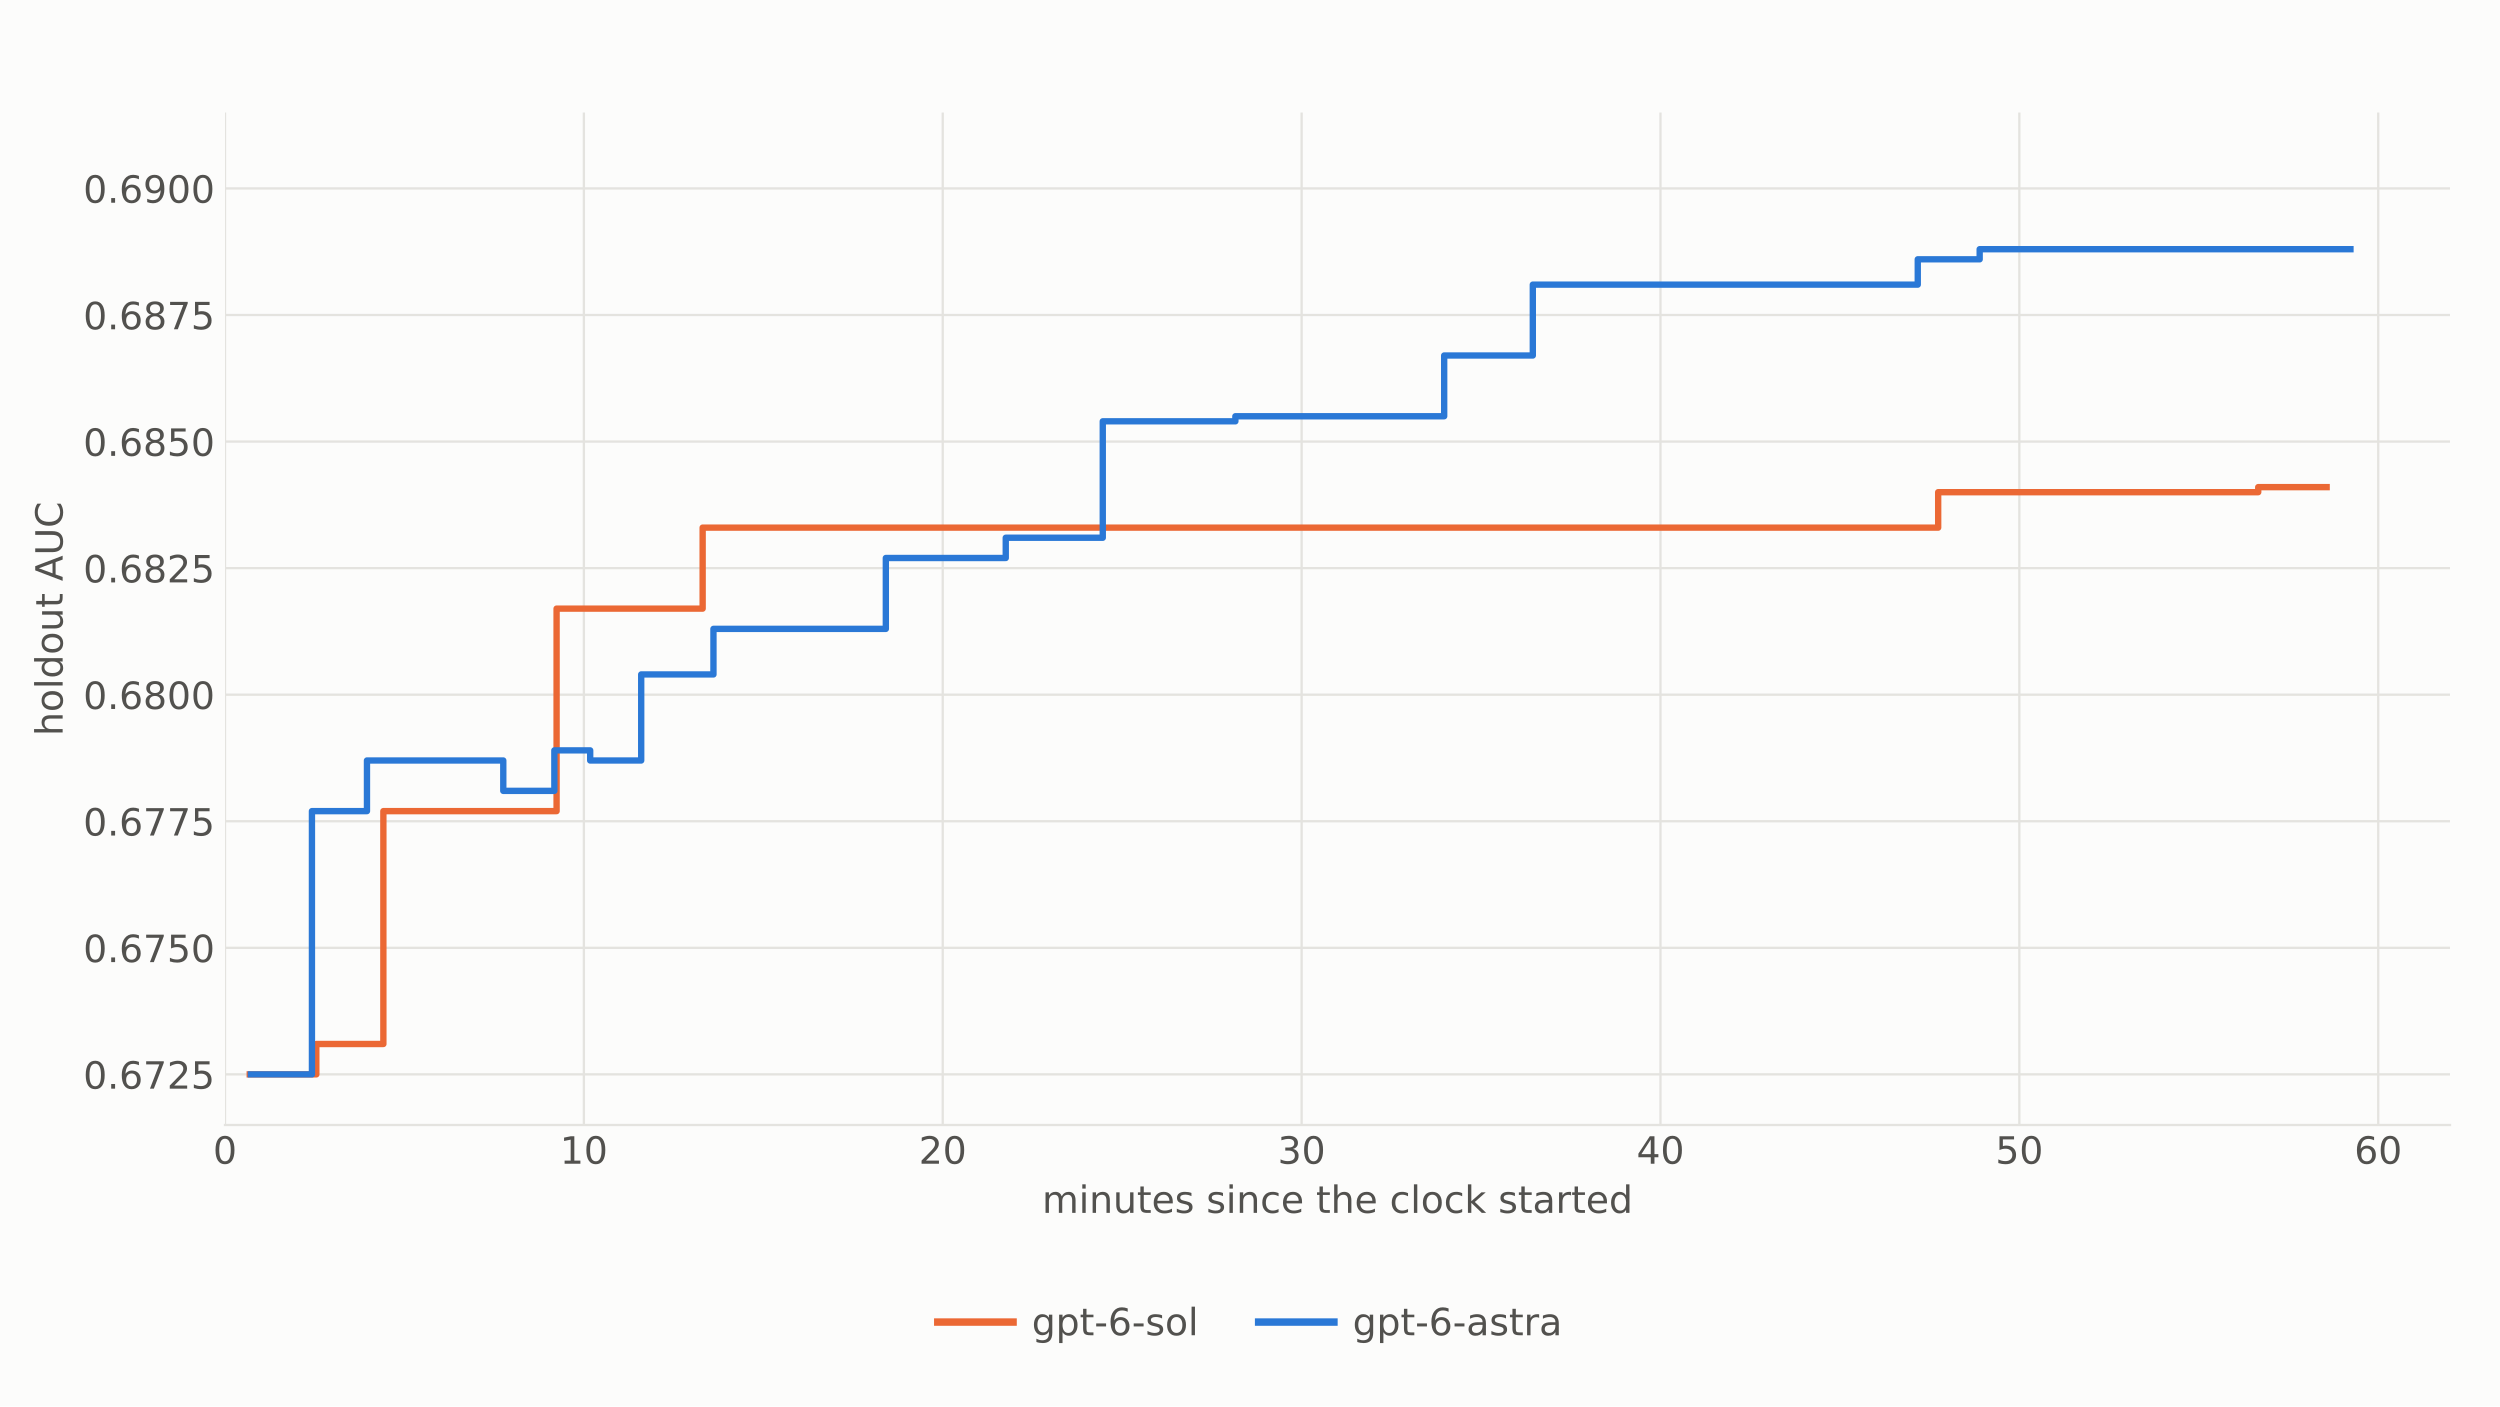
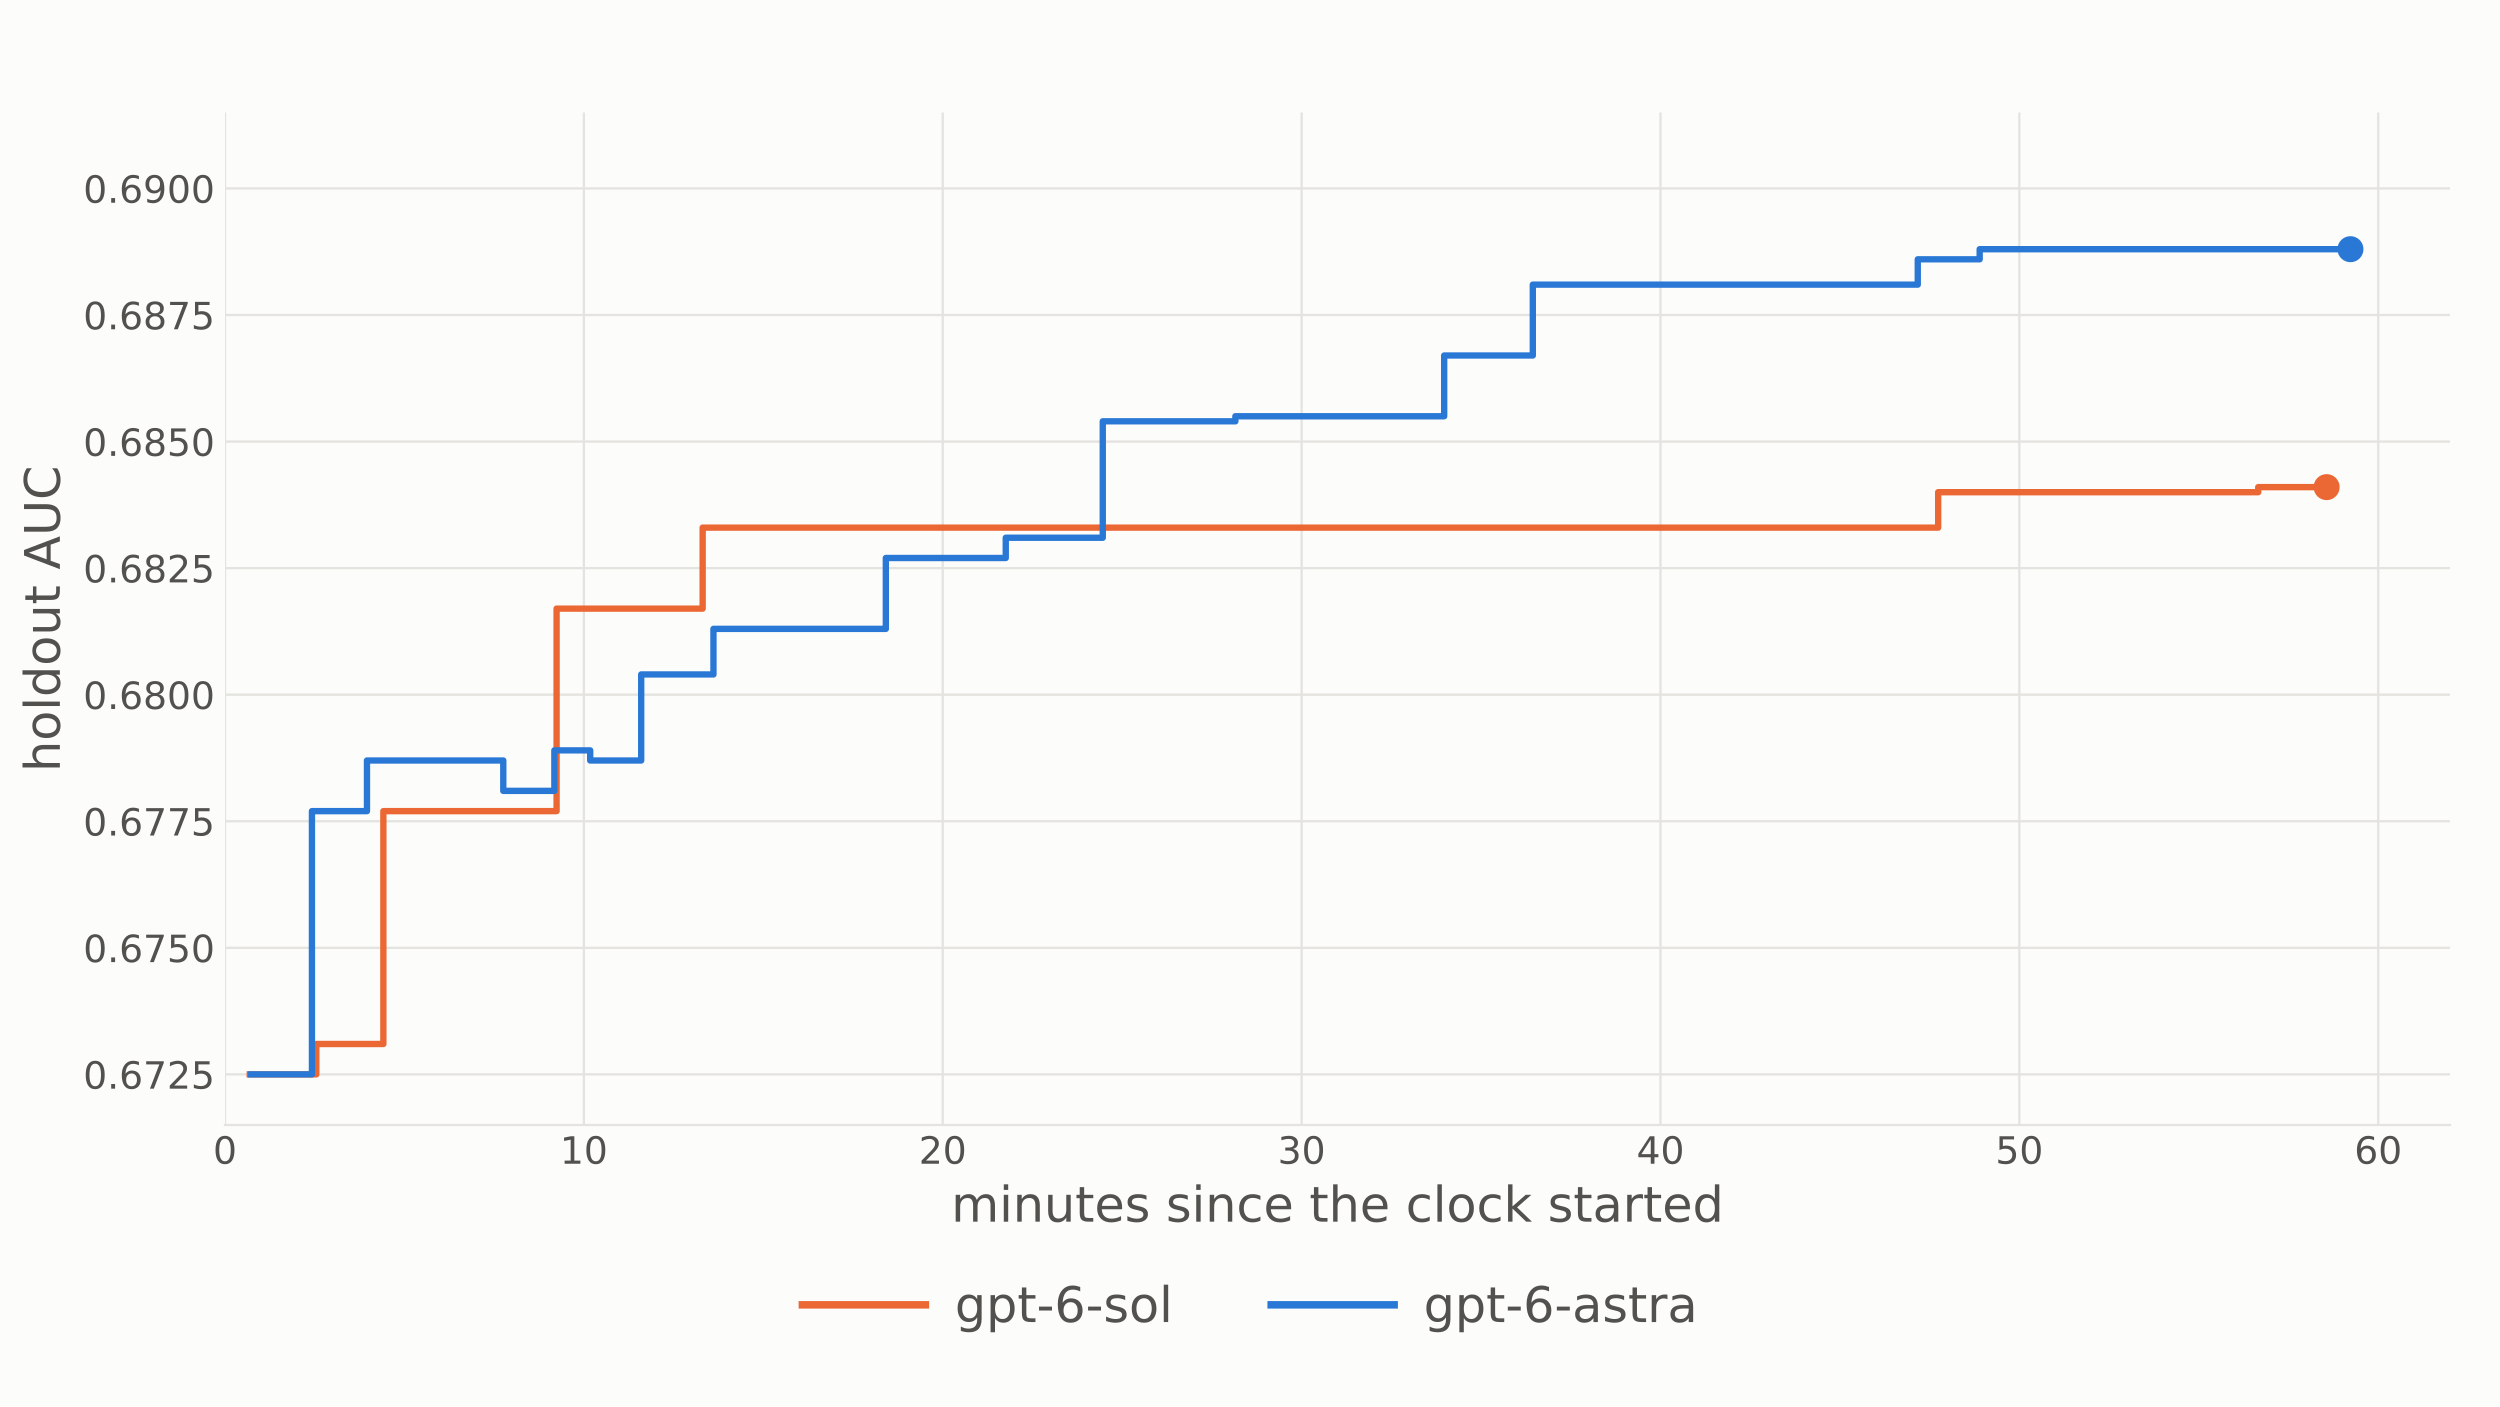
<svg xmlns="http://www.w3.org/2000/svg" xmlns:xlink="http://www.w3.org/1999/xlink" width="864pt" height="486pt" viewBox="0 0 864 486" version="1.1">
  <defs>
    <style type="text/css">*{stroke-linejoin: round; stroke-linecap: butt}</style>
  </defs>
  <g id="figure_1">
    <g id="patch_1">
      <path d="M 0 486  L 864 486  L 864 0  L 0 0  z " style="fill: #fcfcfb" />
    </g>
    <g id="axes_1">
      <g id="patch_2">
        <path d="M 77.76 388.8  L 846.72 388.8  L 846.72 38.88  L 77.76 38.88  z " style="fill: #fcfcfb" />
      </g>
      <g id="matplotlib.axis_1">
        <g id="xtick_1">
          <g id="line2d_1">
            <path d="M 77.76 388.8  L 77.76 38.88  " clip-path="url(#p71656392a3)" style="fill: none; stroke: #e4e3df; stroke-width: 0.8; stroke-linecap: square" />
          </g>
          <g id="line2d_2" />
          <g id="text_1">
            <g style="fill: #52514e" transform="translate(73.62438 402.177) scale(0.13 -0.13)">
              <defs>
                <path id="DejaVuSans-13" d="M 2034 4250  Q 1547 4250 1301 3770  Q 1056 3291 1056 2328  Q 1056 1369 1301 889  Q 1547 409 2034 409  Q 2525 409 2770 889  Q 3016 1369 3016 2328  Q 3016 3291 2770 3770  Q 2525 4250 2034 4250  z M 2034 4750  Q 2819 4750 3233 4129  Q 3647 3509 3647 2328  Q 3647 1150 3233 529  Q 2819 -91 2034 -91  Q 1250 -91 836 529  Q 422 1150 422 2328  Q 422 3509 836 4129  Q 1250 4750 2034 4750  z " transform="scale(0.015625)" />
              </defs>
              <use xlink:href="#DejaVuSans-13" />
            </g>
          </g>
        </g>
        <g id="xtick_2">
          <g id="line2d_3">
            <path d="M 201.786 388.8  L 201.786 38.88  " clip-path="url(#p71656392a3)" style="fill: none; stroke: #e4e3df; stroke-width: 0.8; stroke-linecap: square" />
          </g>
          <g id="line2d_4" />
          <g id="text_2">
            <g style="fill: #52514e" transform="translate(193.5146 402.177) scale(0.13 -0.13)">
              <defs>
                <path id="DejaVuSans-14" d="M 794 531  L 1825 531  L 1825 4091  L 703 3866  L 703 4441  L 1819 4666  L 2450 4666  L 2450 531  L 3481 531  L 3481 0  L 794 0  L 794 531  z " transform="scale(0.015625)" />
              </defs>
              <use xlink:href="#DejaVuSans-14" />
              <use xlink:href="#DejaVuSans-13" transform="translate(63.625 0)" />
            </g>
          </g>
        </g>
        <g id="xtick_3">
          <g id="line2d_5">
            <path d="M 325.812 388.8  L 325.812 38.88  " clip-path="url(#p71656392a3)" style="fill: none; stroke: #e4e3df; stroke-width: 0.8; stroke-linecap: square" />
          </g>
          <g id="line2d_6" />
          <g id="text_3">
            <g style="fill: #52514e" transform="translate(317.5404 402.177) scale(0.13 -0.13)">
              <defs>
                <path id="DejaVuSans-15" d="M 1228 531  L 3431 531  L 3431 0  L 469 0  L 469 531  Q 828 903 1448 1529  Q 2069 2156 2228 2338  Q 2531 2678 2651 2914  Q 2772 3150 2772 3378  Q 2772 3750 2511 3984  Q 2250 4219 1831 4219  Q 1534 4219 1204 4116  Q 875 4013 500 3803  L 500 4441  Q 881 4594 1212 4672  Q 1544 4750 1819 4750  Q 2544 4750 2975 4387  Q 3406 4025 3406 3419  Q 3406 3131 3298 2873  Q 3191 2616 2906 2266  Q 2828 2175 2409 1742  Q 1991 1309 1228 531  z " transform="scale(0.015625)" />
              </defs>
              <use xlink:href="#DejaVuSans-15" />
              <use xlink:href="#DejaVuSans-13" transform="translate(63.625 0)" />
            </g>
          </g>
        </g>
        <g id="xtick_4">
          <g id="line2d_7">
            <path d="M 449.837 388.8  L 449.837 38.88  " clip-path="url(#p71656392a3)" style="fill: none; stroke: #e4e3df; stroke-width: 0.8; stroke-linecap: square" />
          </g>
          <g id="line2d_8" />
          <g id="text_4">
            <g style="fill: #52514e" transform="translate(441.5662 402.177) scale(0.13 -0.13)">
              <defs>
                <path id="DejaVuSans-16" d="M 2597 2516  Q 3050 2419 3304 2112  Q 3559 1806 3559 1356  Q 3559 666 3084 287  Q 2609 -91 1734 -91  Q 1441 -91 1130 -33  Q 819 25 488 141  L 488 750  Q 750 597 1062 519  Q 1375 441 1716 441  Q 2309 441 2620 675  Q 2931 909 2931 1356  Q 2931 1769 2642 2001  Q 2353 2234 1838 2234  L 1294 2234  L 1294 2753  L 1863 2753  Q 2328 2753 2575 2939  Q 2822 3125 2822 3475  Q 2822 3834 2567 4026  Q 2313 4219 1838 4219  Q 1578 4219 1281 4162  Q 984 4106 628 3988  L 628 4550  Q 988 4650 1302 4700  Q 1616 4750 1894 4750  Q 2613 4750 3031 4423  Q 3450 4097 3450 3541  Q 3450 3153 3228 2886  Q 3006 2619 2597 2516  z " transform="scale(0.015625)" />
              </defs>
              <use xlink:href="#DejaVuSans-16" />
              <use xlink:href="#DejaVuSans-13" transform="translate(63.625 0)" />
            </g>
          </g>
        </g>
        <g id="xtick_5">
          <g id="line2d_9">
            <path d="M 573.863 388.8  L 573.863 38.88  " clip-path="url(#p71656392a3)" style="fill: none; stroke: #e4e3df; stroke-width: 0.8; stroke-linecap: square" />
          </g>
          <g id="line2d_10" />
          <g id="text_5">
            <g style="fill: #52514e" transform="translate(565.592 402.177) scale(0.13 -0.13)">
              <defs>
                <path id="DejaVuSans-17" d="M 2419 4116  L 825 1625  L 2419 1625  L 2419 4116  z M 2253 4666  L 3047 4666  L 3047 1625  L 3713 1625  L 3713 1100  L 3047 1100  L 3047 0  L 2419 0  L 2419 1100  L 313 1100  L 313 1709  L 2253 4666  z " transform="scale(0.015625)" />
              </defs>
              <use xlink:href="#DejaVuSans-17" />
              <use xlink:href="#DejaVuSans-13" transform="translate(63.625 0)" />
            </g>
          </g>
        </g>
        <g id="xtick_6">
          <g id="line2d_11">
            <path d="M 697.889 388.8  L 697.889 38.88  " clip-path="url(#p71656392a3)" style="fill: none; stroke: #e4e3df; stroke-width: 0.8; stroke-linecap: square" />
          </g>
          <g id="line2d_12" />
          <g id="text_6">
            <g style="fill: #52514e" transform="translate(689.6178 402.177) scale(0.13 -0.13)">
              <defs>
                <path id="DejaVuSans-18" d="M 691 4666  L 3169 4666  L 3169 4134  L 1269 4134  L 1269 2991  Q 1406 3038 1543 3061  Q 1681 3084 1819 3084  Q 2600 3084 3056 2656  Q 3513 2228 3513 1497  Q 3513 744 3044 326  Q 2575 -91 1722 -91  Q 1428 -91 1123 -41  Q 819 9 494 109  L 494 744  Q 775 591 1075 516  Q 1375 441 1709 441  Q 2250 441 2565 725  Q 2881 1009 2881 1497  Q 2881 1984 2565 2268  Q 2250 2553 1709 2553  Q 1456 2553 1204 2497  Q 953 2441 691 2322  L 691 4666  z " transform="scale(0.015625)" />
              </defs>
              <use xlink:href="#DejaVuSans-18" />
              <use xlink:href="#DejaVuSans-13" transform="translate(63.625 0)" />
            </g>
          </g>
        </g>
        <g id="xtick_7">
          <g id="line2d_13">
            <path d="M 821.915 388.8  L 821.915 38.88  " clip-path="url(#p71656392a3)" style="fill: none; stroke: #e4e3df; stroke-width: 0.8; stroke-linecap: square" />
          </g>
          <g id="line2d_14" />
          <g id="text_7">
            <g style="fill: #52514e" transform="translate(813.6436 402.177) scale(0.13 -0.13)">
              <defs>
                <path id="DejaVuSans-19" d="M 2113 2584  Q 1688 2584 1439 2293  Q 1191 2003 1191 1497  Q 1191 994 1439 701  Q 1688 409 2113 409  Q 2538 409 2786 701  Q 3034 994 3034 1497  Q 3034 2003 2786 2293  Q 2538 2584 2113 2584  z M 3366 4563  L 3366 3988  Q 3128 4100 2886 4159  Q 2644 4219 2406 4219  Q 1781 4219 1451 3797  Q 1122 3375 1075 2522  Q 1259 2794 1537 2939  Q 1816 3084 2150 3084  Q 2853 3084 3261 2657  Q 3669 2231 3669 1497  Q 3669 778 3244 343  Q 2819 -91 2113 -91  Q 1303 -91 875 529  Q 447 1150 447 2328  Q 447 3434 972 4092  Q 1497 4750 2381 4750  Q 2619 4750 2861 4703  Q 3103 4656 3366 4563  z " transform="scale(0.015625)" />
              </defs>
              <use xlink:href="#DejaVuSans-19" />
              <use xlink:href="#DejaVuSans-13" transform="translate(63.625 0)" />
            </g>
          </g>
        </g>
        <g id="text_8">
-           <g style="fill: #52514e" transform="translate(360.1565 419.178) scale(0.13 -0.13)">
+           <g style="fill: #52514e" transform="translate(328.7462 422.2173) scale(0.17 -0.17)">
            <defs>
              <path id="DejaVuSans-50" d="M 3328 2828  Q 3544 3216 3844 3400  Q 4144 3584 4550 3584  Q 5097 3584 5394 3201  Q 5691 2819 5691 2113  L 5691 0  L 5113 0  L 5113 2094  Q 5113 2597 4934 2840  Q 4756 3084 4391 3084  Q 3944 3084 3684 2787  Q 3425 2491 3425 1978  L 3425 0  L 2847 0  L 2847 2094  Q 2847 2600 2669 2842  Q 2491 3084 2119 3084  Q 1678 3084 1418 2786  Q 1159 2488 1159 1978  L 1159 0  L 581 0  L 581 3500  L 1159 3500  L 1159 2956  Q 1356 3278 1631 3431  Q 1906 3584 2284 3584  Q 2666 3584 2933 3390  Q 3200 3197 3328 2828  z " transform="scale(0.015625)" />
              <path id="DejaVuSans-4c" d="M 603 3500  L 1178 3500  L 1178 0  L 603 0  L 603 3500  z M 603 4863  L 1178 4863  L 1178 4134  L 603 4134  L 603 4863  z " transform="scale(0.015625)" />
              <path id="DejaVuSans-51" d="M 3513 2113  L 3513 0  L 2938 0  L 2938 2094  Q 2938 2591 2744 2837  Q 2550 3084 2163 3084  Q 1697 3084 1428 2787  Q 1159 2491 1159 1978  L 1159 0  L 581 0  L 581 3500  L 1159 3500  L 1159 2956  Q 1366 3272 1645 3428  Q 1925 3584 2291 3584  Q 2894 3584 3203 3211  Q 3513 2838 3513 2113  z " transform="scale(0.015625)" />
              <path id="DejaVuSans-58" d="M 544 1381  L 544 3500  L 1119 3500  L 1119 1403  Q 1119 906 1312 657  Q 1506 409 1894 409  Q 2359 409 2629 706  Q 2900 1003 2900 1516  L 2900 3500  L 3475 3500  L 3475 0  L 2900 0  L 2900 538  Q 2691 219 2414 64  Q 2138 -91 1772 -91  Q 1169 -91 856 284  Q 544 659 544 1381  z M 1991 3584  L 1991 3584  z " transform="scale(0.015625)" />
              <path id="DejaVuSans-57" d="M 1172 4494  L 1172 3500  L 2356 3500  L 2356 3053  L 1172 3053  L 1172 1153  Q 1172 725 1289 603  Q 1406 481 1766 481  L 2356 481  L 2356 0  L 1766 0  Q 1100 0 847 248  Q 594 497 594 1153  L 594 3053  L 172 3053  L 172 3500  L 594 3500  L 594 4494  L 1172 4494  z " transform="scale(0.015625)" />
              <path id="DejaVuSans-48" d="M 3597 1894  L 3597 1613  L 953 1613  Q 991 1019 1311 708  Q 1631 397 2203 397  Q 2534 397 2845 478  Q 3156 559 3463 722  L 3463 178  Q 3153 47 2828 -22  Q 2503 -91 2169 -91  Q 1331 -91 842 396  Q 353 884 353 1716  Q 353 2575 817 3079  Q 1281 3584 2069 3584  Q 2775 3584 3186 3129  Q 3597 2675 3597 1894  z M 3022 2063  Q 3016 2534 2758 2815  Q 2500 3097 2075 3097  Q 1594 3097 1305 2825  Q 1016 2553 972 2059  L 3022 2063  z " transform="scale(0.015625)" />
              <path id="DejaVuSans-56" d="M 2834 3397  L 2834 2853  Q 2591 2978 2328 3040  Q 2066 3103 1784 3103  Q 1356 3103 1142 2972  Q 928 2841 928 2578  Q 928 2378 1081 2264  Q 1234 2150 1697 2047  L 1894 2003  Q 2506 1872 2764 1633  Q 3022 1394 3022 966  Q 3022 478 2636 193  Q 2250 -91 1575 -91  Q 1294 -91 989 -36  Q 684 19 347 128  L 347 722  Q 666 556 975 473  Q 1284 391 1588 391  Q 1994 391 2212 530  Q 2431 669 2431 922  Q 2431 1156 2273 1281  Q 2116 1406 1581 1522  L 1381 1569  Q 847 1681 609 1914  Q 372 2147 372 2553  Q 372 3047 722 3315  Q 1072 3584 1716 3584  Q 2034 3584 2315 3537  Q 2597 3491 2834 3397  z " transform="scale(0.015625)" />
              <path id="DejaVuSans-3" transform="scale(0.015625)" />
              <path id="DejaVuSans-46" d="M 3122 3366  L 3122 2828  Q 2878 2963 2633 3030  Q 2388 3097 2138 3097  Q 1578 3097 1268 2742  Q 959 2388 959 1747  Q 959 1106 1268 751  Q 1578 397 2138 397  Q 2388 397 2633 464  Q 2878 531 3122 666  L 3122 134  Q 2881 22 2623 -34  Q 2366 -91 2075 -91  Q 1284 -91 818 406  Q 353 903 353 1747  Q 353 2603 823 3093  Q 1294 3584 2113 3584  Q 2378 3584 2631 3529  Q 2884 3475 3122 3366  z " transform="scale(0.015625)" />
              <path id="DejaVuSans-4b" d="M 3513 2113  L 3513 0  L 2938 0  L 2938 2094  Q 2938 2591 2744 2837  Q 2550 3084 2163 3084  Q 1697 3084 1428 2787  Q 1159 2491 1159 1978  L 1159 0  L 581 0  L 581 4863  L 1159 4863  L 1159 2956  Q 1366 3272 1645 3428  Q 1925 3584 2291 3584  Q 2894 3584 3203 3211  Q 3513 2838 3513 2113  z " transform="scale(0.015625)" />
              <path id="DejaVuSans-4f" d="M 603 4863  L 1178 4863  L 1178 0  L 603 0  L 603 4863  z " transform="scale(0.015625)" />
              <path id="DejaVuSans-52" d="M 1959 3097  Q 1497 3097 1228 2736  Q 959 2375 959 1747  Q 959 1119 1226 758  Q 1494 397 1959 397  Q 2419 397 2687 759  Q 2956 1122 2956 1747  Q 2956 2369 2687 2733  Q 2419 3097 1959 3097  z M 1959 3584  Q 2709 3584 3137 3096  Q 3566 2609 3566 1747  Q 3566 888 3137 398  Q 2709 -91 1959 -91  Q 1206 -91 779 398  Q 353 888 353 1747  Q 353 2609 779 3096  Q 1206 3584 1959 3584  z " transform="scale(0.015625)" />
              <path id="DejaVuSans-4e" d="M 581 4863  L 1159 4863  L 1159 1991  L 2875 3500  L 3609 3500  L 1753 1863  L 3688 0  L 2938 0  L 1159 1709  L 1159 0  L 581 0  L 581 4863  z " transform="scale(0.015625)" />
              <path id="DejaVuSans-44" d="M 2194 1759  Q 1497 1759 1228 1600  Q 959 1441 959 1056  Q 959 750 1161 570  Q 1363 391 1709 391  Q 2188 391 2477 730  Q 2766 1069 2766 1631  L 2766 1759  L 2194 1759  z M 3341 1997  L 3341 0  L 2766 0  L 2766 531  Q 2569 213 2275 61  Q 1981 -91 1556 -91  Q 1019 -91 701 211  Q 384 513 384 1019  Q 384 1609 779 1909  Q 1175 2209 1959 2209  L 2766 2209  L 2766 2266  Q 2766 2663 2505 2880  Q 2244 3097 1772 3097  Q 1472 3097 1187 3025  Q 903 2953 641 2809  L 641 3341  Q 956 3463 1253 3523  Q 1550 3584 1831 3584  Q 2591 3584 2966 3190  Q 3341 2797 3341 1997  z " transform="scale(0.015625)" />
              <path id="DejaVuSans-55" d="M 2631 2963  Q 2534 3019 2420 3045  Q 2306 3072 2169 3072  Q 1681 3072 1420 2755  Q 1159 2438 1159 1844  L 1159 0  L 581 0  L 581 3500  L 1159 3500  L 1159 2956  Q 1341 3275 1631 3429  Q 1922 3584 2338 3584  Q 2397 3584 2469 3576  Q 2541 3569 2628 3553  L 2631 2963  z " transform="scale(0.015625)" />
              <path id="DejaVuSans-47" d="M 2906 2969  L 2906 4863  L 3481 4863  L 3481 0  L 2906 0  L 2906 525  Q 2725 213 2448 61  Q 2172 -91 1784 -91  Q 1150 -91 751 415  Q 353 922 353 1747  Q 353 2572 751 3078  Q 1150 3584 1784 3584  Q 2172 3584 2448 3432  Q 2725 3281 2906 2969  z M 947 1747  Q 947 1113 1208 752  Q 1469 391 1925 391  Q 2381 391 2643 752  Q 2906 1113 2906 1747  Q 2906 2381 2643 2742  Q 2381 3103 1925 3103  Q 1469 3103 1208 2742  Q 947 2381 947 1747  z " transform="scale(0.015625)" />
            </defs>
            <use xlink:href="#DejaVuSans-50" />
            <use xlink:href="#DejaVuSans-4c" transform="translate(97.40625 0)" />
            <use xlink:href="#DejaVuSans-51" transform="translate(125.1875 0)" />
            <use xlink:href="#DejaVuSans-58" transform="translate(188.5625 0)" />
            <use xlink:href="#DejaVuSans-57" transform="translate(251.9375 0)" />
            <use xlink:href="#DejaVuSans-48" transform="translate(291.1406 0)" />
            <use xlink:href="#DejaVuSans-56" transform="translate(352.6719 0)" />
            <use xlink:href="#DejaVuSans-3" transform="translate(404.7656 0)" />
            <use xlink:href="#DejaVuSans-56" transform="translate(436.5469 0)" />
            <use xlink:href="#DejaVuSans-4c" transform="translate(488.6406 0)" />
            <use xlink:href="#DejaVuSans-51" transform="translate(516.4219 0)" />
            <use xlink:href="#DejaVuSans-46" transform="translate(579.7969 0)" />
            <use xlink:href="#DejaVuSans-48" transform="translate(634.7812 0)" />
            <use xlink:href="#DejaVuSans-3" transform="translate(696.3125 0)" />
            <use xlink:href="#DejaVuSans-57" transform="translate(728.0938 0)" />
            <use xlink:href="#DejaVuSans-4b" transform="translate(767.2969 0)" />
            <use xlink:href="#DejaVuSans-48" transform="translate(830.6719 0)" />
            <use xlink:href="#DejaVuSans-3" transform="translate(892.2031 0)" />
            <use xlink:href="#DejaVuSans-46" transform="translate(923.9844 0)" />
            <use xlink:href="#DejaVuSans-4f" transform="translate(978.9688 0)" />
            <use xlink:href="#DejaVuSans-52" transform="translate(1006.75 0)" />
            <use xlink:href="#DejaVuSans-46" transform="translate(1067.938 0)" />
            <use xlink:href="#DejaVuSans-4e" transform="translate(1122.922 0)" />
            <use xlink:href="#DejaVuSans-3" transform="translate(1180.828 0)" />
            <use xlink:href="#DejaVuSans-56" transform="translate(1212.609 0)" />
            <use xlink:href="#DejaVuSans-57" transform="translate(1264.703 0)" />
            <use xlink:href="#DejaVuSans-44" transform="translate(1303.906 0)" />
            <use xlink:href="#DejaVuSans-55" transform="translate(1365.188 0)" />
            <use xlink:href="#DejaVuSans-57" transform="translate(1406.297 0)" />
            <use xlink:href="#DejaVuSans-48" transform="translate(1445.5 0)" />
            <use xlink:href="#DejaVuSans-47" transform="translate(1507.031 0)" />
          </g>
        </g>
      </g>
      <g id="matplotlib.axis_2">
        <g id="ytick_1">
          <g id="line2d_15">
            <path d="M 77.76 371.304  L 846.72 371.304  " clip-path="url(#p71656392a3)" style="fill: none; stroke: #e4e3df; stroke-width: 0.8; stroke-linecap: square" />
          </g>
          <g id="line2d_16" />
          <g id="text_9">
            <g style="fill: #52514e" transform="translate(28.77219 376.2425) scale(0.13 -0.13)">
              <defs>
                <path id="DejaVuSans-11" d="M 684 794  L 1344 794  L 1344 0  L 684 0  L 684 794  z " transform="scale(0.015625)" />
                <path id="DejaVuSans-1a" d="M 525 4666  L 3525 4666  L 3525 4397  L 1831 0  L 1172 0  L 2766 4134  L 525 4134  L 525 4666  z " transform="scale(0.015625)" />
              </defs>
              <use xlink:href="#DejaVuSans-13" />
              <use xlink:href="#DejaVuSans-11" transform="translate(63.625 0)" />
              <use xlink:href="#DejaVuSans-19" transform="translate(95.40625 0)" />
              <use xlink:href="#DejaVuSans-1a" transform="translate(159.0312 0)" />
              <use xlink:href="#DejaVuSans-15" transform="translate(222.6562 0)" />
              <use xlink:href="#DejaVuSans-18" transform="translate(286.2812 0)" />
            </g>
          </g>
        </g>
        <g id="ytick_2">
          <g id="line2d_17">
            <path d="M 77.76 327.564  L 846.72 327.564  " clip-path="url(#p71656392a3)" style="fill: none; stroke: #e4e3df; stroke-width: 0.8; stroke-linecap: square" />
          </g>
          <g id="line2d_18" />
          <g id="text_10">
            <g style="fill: #52514e" transform="translate(28.77219 332.5025) scale(0.13 -0.13)">
              <use xlink:href="#DejaVuSans-13" />
              <use xlink:href="#DejaVuSans-11" transform="translate(63.625 0)" />
              <use xlink:href="#DejaVuSans-19" transform="translate(95.40625 0)" />
              <use xlink:href="#DejaVuSans-1a" transform="translate(159.0312 0)" />
              <use xlink:href="#DejaVuSans-18" transform="translate(222.6562 0)" />
              <use xlink:href="#DejaVuSans-13" transform="translate(286.2812 0)" />
            </g>
          </g>
        </g>
        <g id="ytick_3">
          <g id="line2d_19">
            <path d="M 77.76 283.824  L 846.72 283.824  " clip-path="url(#p71656392a3)" style="fill: none; stroke: #e4e3df; stroke-width: 0.8; stroke-linecap: square" />
          </g>
          <g id="line2d_20" />
          <g id="text_11">
            <g style="fill: #52514e" transform="translate(28.77219 288.7625) scale(0.13 -0.13)">
              <use xlink:href="#DejaVuSans-13" />
              <use xlink:href="#DejaVuSans-11" transform="translate(63.625 0)" />
              <use xlink:href="#DejaVuSans-19" transform="translate(95.40625 0)" />
              <use xlink:href="#DejaVuSans-1a" transform="translate(159.0312 0)" />
              <use xlink:href="#DejaVuSans-1a" transform="translate(222.6562 0)" />
              <use xlink:href="#DejaVuSans-18" transform="translate(286.2812 0)" />
            </g>
          </g>
        </g>
        <g id="ytick_4">
          <g id="line2d_21">
            <path d="M 77.76 240.084  L 846.72 240.084  " clip-path="url(#p71656392a3)" style="fill: none; stroke: #e4e3df; stroke-width: 0.8; stroke-linecap: square" />
          </g>
          <g id="line2d_22" />
          <g id="text_12">
            <g style="fill: #52514e" transform="translate(28.77219 245.0225) scale(0.13 -0.13)">
              <defs>
                <path id="DejaVuSans-1b" d="M 2034 2216  Q 1584 2216 1326 1975  Q 1069 1734 1069 1313  Q 1069 891 1326 650  Q 1584 409 2034 409  Q 2484 409 2743 651  Q 3003 894 3003 1313  Q 3003 1734 2745 1975  Q 2488 2216 2034 2216  z M 1403 2484  Q 997 2584 770 2862  Q 544 3141 544 3541  Q 544 4100 942 4425  Q 1341 4750 2034 4750  Q 2731 4750 3128 4425  Q 3525 4100 3525 3541  Q 3525 3141 3298 2862  Q 3072 2584 2669 2484  Q 3125 2378 3379 2068  Q 3634 1759 3634 1313  Q 3634 634 3220 271  Q 2806 -91 2034 -91  Q 1263 -91 848 271  Q 434 634 434 1313  Q 434 1759 690 2068  Q 947 2378 1403 2484  z M 1172 3481  Q 1172 3119 1398 2916  Q 1625 2713 2034 2713  Q 2441 2713 2670 2916  Q 2900 3119 2900 3481  Q 2900 3844 2670 4047  Q 2441 4250 2034 4250  Q 1625 4250 1398 4047  Q 1172 3844 1172 3481  z " transform="scale(0.015625)" />
              </defs>
              <use xlink:href="#DejaVuSans-13" />
              <use xlink:href="#DejaVuSans-11" transform="translate(63.625 0)" />
              <use xlink:href="#DejaVuSans-19" transform="translate(95.40625 0)" />
              <use xlink:href="#DejaVuSans-1b" transform="translate(159.0312 0)" />
              <use xlink:href="#DejaVuSans-13" transform="translate(222.6562 0)" />
              <use xlink:href="#DejaVuSans-13" transform="translate(286.2812 0)" />
            </g>
          </g>
        </g>
        <g id="ytick_5">
          <g id="line2d_23">
            <path d="M 77.76 196.344  L 846.72 196.344  " clip-path="url(#p71656392a3)" style="fill: none; stroke: #e4e3df; stroke-width: 0.8; stroke-linecap: square" />
          </g>
          <g id="line2d_24" />
          <g id="text_13">
            <g style="fill: #52514e" transform="translate(28.77219 201.2825) scale(0.13 -0.13)">
              <use xlink:href="#DejaVuSans-13" />
              <use xlink:href="#DejaVuSans-11" transform="translate(63.625 0)" />
              <use xlink:href="#DejaVuSans-19" transform="translate(95.40625 0)" />
              <use xlink:href="#DejaVuSans-1b" transform="translate(159.0312 0)" />
              <use xlink:href="#DejaVuSans-15" transform="translate(222.6562 0)" />
              <use xlink:href="#DejaVuSans-18" transform="translate(286.2812 0)" />
            </g>
          </g>
        </g>
        <g id="ytick_6">
          <g id="line2d_25">
            <path d="M 77.76 152.604  L 846.72 152.604  " clip-path="url(#p71656392a3)" style="fill: none; stroke: #e4e3df; stroke-width: 0.8; stroke-linecap: square" />
          </g>
          <g id="line2d_26" />
          <g id="text_14">
            <g style="fill: #52514e" transform="translate(28.77219 157.5425) scale(0.13 -0.13)">
              <use xlink:href="#DejaVuSans-13" />
              <use xlink:href="#DejaVuSans-11" transform="translate(63.625 0)" />
              <use xlink:href="#DejaVuSans-19" transform="translate(95.40625 0)" />
              <use xlink:href="#DejaVuSans-1b" transform="translate(159.0312 0)" />
              <use xlink:href="#DejaVuSans-18" transform="translate(222.6562 0)" />
              <use xlink:href="#DejaVuSans-13" transform="translate(286.2812 0)" />
            </g>
          </g>
        </g>
        <g id="ytick_7">
          <g id="line2d_27">
            <path d="M 77.76 108.864  L 846.72 108.864  " clip-path="url(#p71656392a3)" style="fill: none; stroke: #e4e3df; stroke-width: 0.8; stroke-linecap: square" />
          </g>
          <g id="line2d_28" />
          <g id="text_15">
            <g style="fill: #52514e" transform="translate(28.77219 113.8025) scale(0.13 -0.13)">
              <use xlink:href="#DejaVuSans-13" />
              <use xlink:href="#DejaVuSans-11" transform="translate(63.625 0)" />
              <use xlink:href="#DejaVuSans-19" transform="translate(95.40625 0)" />
              <use xlink:href="#DejaVuSans-1b" transform="translate(159.0312 0)" />
              <use xlink:href="#DejaVuSans-1a" transform="translate(222.6562 0)" />
              <use xlink:href="#DejaVuSans-18" transform="translate(286.2812 0)" />
            </g>
          </g>
        </g>
        <g id="ytick_8">
          <g id="line2d_29">
            <path d="M 77.76 65.124  L 846.72 65.124  " clip-path="url(#p71656392a3)" style="fill: none; stroke: #e4e3df; stroke-width: 0.8; stroke-linecap: square" />
          </g>
          <g id="line2d_30" />
          <g id="text_16">
            <g style="fill: #52514e" transform="translate(28.77219 70.06248) scale(0.13 -0.13)">
              <defs>
                <path id="DejaVuSans-1c" d="M 703 97  L 703 672  Q 941 559 1184 500  Q 1428 441 1663 441  Q 2288 441 2617 861  Q 2947 1281 2994 2138  Q 2813 1869 2534 1725  Q 2256 1581 1919 1581  Q 1219 1581 811 2004  Q 403 2428 403 3163  Q 403 3881 828 4315  Q 1253 4750 1959 4750  Q 2769 4750 3195 4129  Q 3622 3509 3622 2328  Q 3622 1225 3098 567  Q 2575 -91 1691 -91  Q 1453 -91 1209 -44  Q 966 3 703 97  z M 1959 2075  Q 2384 2075 2632 2365  Q 2881 2656 2881 3163  Q 2881 3666 2632 3958  Q 2384 4250 1959 4250  Q 1534 4250 1286 3958  Q 1038 3666 1038 3163  Q 1038 2656 1286 2365  Q 1534 2075 1959 2075  z " transform="scale(0.015625)" />
              </defs>
              <use xlink:href="#DejaVuSans-13" />
              <use xlink:href="#DejaVuSans-11" transform="translate(63.625 0)" />
              <use xlink:href="#DejaVuSans-19" transform="translate(95.40625 0)" />
              <use xlink:href="#DejaVuSans-1c" transform="translate(159.0312 0)" />
              <use xlink:href="#DejaVuSans-13" transform="translate(222.6562 0)" />
              <use xlink:href="#DejaVuSans-13" transform="translate(286.2812 0)" />
            </g>
          </g>
        </g>
        <g id="text_17">
-           <g style="fill: #52514e" transform="translate(21.64914 254.3218) rotate(-90) scale(0.13 -0.13)">
+           <g style="fill: #52514e" transform="translate(20.6882 266.7777) rotate(-90) scale(0.17 -0.17)">
            <defs>
              <path id="DejaVuSans-24" d="M 2188 4044  L 1331 1722  L 3047 1722  L 2188 4044  z M 1831 4666  L 2547 4666  L 4325 0  L 3669 0  L 3244 1197  L 1141 1197  L 716 0  L 50 0  L 1831 4666  z " transform="scale(0.015625)" />
              <path id="DejaVuSans-38" d="M 556 4666  L 1191 4666  L 1191 1831  Q 1191 1081 1462 751  Q 1734 422 2344 422  Q 2950 422 3222 751  Q 3494 1081 3494 1831  L 3494 4666  L 4128 4666  L 4128 1753  Q 4128 841 3676 375  Q 3225 -91 2344 -91  Q 1459 -91 1007 375  Q 556 841 556 1753  L 556 4666  z " transform="scale(0.015625)" />
              <path id="DejaVuSans-26" d="M 4122 4306  L 4122 3641  Q 3803 3938 3442 4084  Q 3081 4231 2675 4231  Q 1875 4231 1450 3742  Q 1025 3253 1025 2328  Q 1025 1406 1450 917  Q 1875 428 2675 428  Q 3081 428 3442 575  Q 3803 722 4122 1019  L 4122 359  Q 3791 134 3420 21  Q 3050 -91 2638 -91  Q 1578 -91 968 557  Q 359 1206 359 2328  Q 359 3453 968 4101  Q 1578 4750 2638 4750  Q 3056 4750 3426 4639  Q 3797 4528 4122 4306  z " transform="scale(0.015625)" />
            </defs>
            <use xlink:href="#DejaVuSans-4b" />
            <use xlink:href="#DejaVuSans-52" transform="translate(63.375 0)" />
            <use xlink:href="#DejaVuSans-4f" transform="translate(124.5625 0)" />
            <use xlink:href="#DejaVuSans-47" transform="translate(152.3438 0)" />
            <use xlink:href="#DejaVuSans-52" transform="translate(215.8281 0)" />
            <use xlink:href="#DejaVuSans-58" transform="translate(277.0156 0)" />
            <use xlink:href="#DejaVuSans-57" transform="translate(340.3906 0)" />
            <use xlink:href="#DejaVuSans-3" transform="translate(379.5938 0)" />
            <use xlink:href="#DejaVuSans-24" transform="translate(411.375 0)" />
            <use xlink:href="#DejaVuSans-38" transform="translate(479.7812 0)" />
            <use xlink:href="#DejaVuSans-26" transform="translate(552.9688 0)" />
          </g>
        </g>
      </g>
      <g id="line2d_31">
        <path d="M 86.314 371.304  L 109.32 371.304  L 109.32 360.806  L 132.493 360.806  L 132.493 280.325  L 192.356 280.325  L 192.356 210.341  L 242.834 210.341  L 242.834 182.347  L 489.377 182.347  L 489.377 182.347  L 669.834 182.347  L 669.834 170.1  L 780.445 170.1  L 780.445 168.35  L 804.081 168.35  L 804.081 168.35  " clip-path="url(#p71656392a3)" style="fill: none; stroke: #eb6834; stroke-width: 2.2; stroke-linecap: square" />
      </g>
      <g id="line2d_32">
        <path d="M 86.722 371.304  L 107.806 371.304  L 107.806 280.325  L 126.823 280.325  L 126.823 262.829  L 141.314 262.829  L 141.314 262.829  L 173.933 262.829  L 173.933 273.326  L 191.586 273.326  L 191.586 259.33  L 203.968 259.33  L 203.968 262.829  L 221.6 262.829  L 221.6 233.086  L 246.57 233.086  L 246.57 217.339  L 306.144 217.339  L 306.144 192.845  L 347.589 192.845  L 347.589 185.846  L 381.118 185.846  L 381.118 145.606  L 426.945 145.606  L 426.945 143.856  L 499.108 143.856  L 499.108 122.861  L 529.742 122.861  L 529.742 98.366  L 662.78 98.366  L 662.78 89.618  L 684.175 89.618  L 684.175 86.119  L 802.95 86.119  L 802.95 86.119  L 812.314 86.119  L 812.314 86.119  " clip-path="url(#p71656392a3)" style="fill: none; stroke: #2a78d6; stroke-width: 2.2; stroke-linecap: square" />
      </g>
      <g id="patch_3">
        <path d="M 77.76 388.8  L 846.72 388.8  " style="fill: none; stroke: #e4e3df; stroke-width: 0.8; stroke-linejoin: miter; stroke-linecap: square" />
      </g>
+       <g id="line2d_33">
+         <defs>
+           <path id="mf693d88380" d="M 0 4  C 1.061 4 2.078 3.579 2.828 2.828  C 3.579 2.078 4 1.061 4 0  C 4 -1.061 3.579 -2.078 2.828 -2.828  C 2.078 -3.579 1.061 -4 0 -4  C -1.061 -4 -2.078 -3.579 -2.828 -2.828  C -3.579 -2.078 -4 -1.061 -4 0  C -4 1.061 -3.579 2.078 -2.828 2.828  C -2.078 3.579 -1.061 4 0 4  z " style="stroke: #eb6834" />
+         </defs>
+         <g clip-path="url(#p71656392a3)">
+           <use xlink:href="#mf693d88380" x="804.081" y="168.35" style="fill: #eb6834; stroke: #eb6834" />
+         </g>
+       </g>
+       <g id="line2d_34">
+         <defs>
+           <path id="mf49b990d08" d="M 0 4  C 1.061 4 2.078 3.579 2.828 2.828  C 3.579 2.078 4 1.061 4 0  C 4 -1.061 3.579 -2.078 2.828 -2.828  C 2.078 -3.579 1.061 -4 0 -4  C -1.061 -4 -2.078 -3.579 -2.828 -2.828  C -3.579 -2.078 -4 -1.061 -4 0  C -4 1.061 -3.579 2.078 -2.828 2.828  C -2.078 3.579 -1.061 4 0 4  z " style="stroke: #2a78d6" />
+         </defs>
+         <g clip-path="url(#p71656392a3)">
+           <use xlink:href="#mf49b990d08" x="812.314" y="86.119" style="fill: #2a78d6; stroke: #2a78d6" />
+         </g>
+       </g>
    </g>
    <g id="legend_1">
-       <g id="line2d_33">
-         <path d="M 324.104 456.907  L 337.104 456.907  L 350.104 456.907  " style="fill: none; stroke: #eb6834; stroke-width: 2.6; stroke-linecap: square" />
+       <g id="line2d_35">
+         <path d="M 277.305 450.946  L 298.555 450.946  L 319.805 450.946  " style="fill: none; stroke: #eb6834; stroke-width: 2.6; stroke-linecap: square" />
      </g>
      <g id="text_18">
-         <g style="fill: #52514e" transform="translate(356.6041 461.457) scale(0.13 -0.13)">
+         <g style="fill: #52514e" transform="translate(330.0053 456.896) scale(0.17 -0.17)">
          <defs>
            <path id="DejaVuSans-4a" d="M 2906 1791  Q 2906 2416 2648 2759  Q 2391 3103 1925 3103  Q 1463 3103 1205 2759  Q 947 2416 947 1791  Q 947 1169 1205 825  Q 1463 481 1925 481  Q 2391 481 2648 825  Q 2906 1169 2906 1791  z M 3481 434  Q 3481 -459 3084 -895  Q 2688 -1331 1869 -1331  Q 1566 -1331 1297 -1286  Q 1028 -1241 775 -1147  L 775 -588  Q 1028 -725 1275 -790  Q 1522 -856 1778 -856  Q 2344 -856 2625 -561  Q 2906 -266 2906 331  L 2906 616  Q 2728 306 2450 153  Q 2172 0 1784 0  Q 1141 0 747 490  Q 353 981 353 1791  Q 353 2603 747 3093  Q 1141 3584 1784 3584  Q 2172 3584 2450 3431  Q 2728 3278 2906 2969  L 2906 3500  L 3481 3500  L 3481 434  z " transform="scale(0.015625)" />
            <path id="DejaVuSans-53" d="M 1159 525  L 1159 -1331  L 581 -1331  L 581 3500  L 1159 3500  L 1159 2969  Q 1341 3281 1617 3432  Q 1894 3584 2278 3584  Q 2916 3584 3314 3078  Q 3713 2572 3713 1747  Q 3713 922 3314 415  Q 2916 -91 2278 -91  Q 1894 -91 1617 61  Q 1341 213 1159 525  z M 3116 1747  Q 3116 2381 2855 2742  Q 2594 3103 2138 3103  Q 1681 3103 1420 2742  Q 1159 2381 1159 1747  Q 1159 1113 1420 752  Q 1681 391 2138 391  Q 2594 391 2855 752  Q 3116 1113 3116 1747  z " transform="scale(0.015625)" />
            <path id="DejaVuSans-10" d="M 313 2009  L 1997 2009  L 1997 1497  L 313 1497  L 313 2009  z " transform="scale(0.015625)" />
          </defs>
          <use xlink:href="#DejaVuSans-4a" />
          <use xlink:href="#DejaVuSans-53" transform="translate(63.48438 0)" />
          <use xlink:href="#DejaVuSans-57" transform="translate(126.9688 0)" />
          <use xlink:href="#DejaVuSans-10" transform="translate(166.1719 0)" />
          <use xlink:href="#DejaVuSans-19" transform="translate(202.25 0)" />
          <use xlink:href="#DejaVuSans-10" transform="translate(265.875 0)" />
          <use xlink:href="#DejaVuSans-56" transform="translate(301.9531 0)" />
          <use xlink:href="#DejaVuSans-52" transform="translate(354.0469 0)" />
          <use xlink:href="#DejaVuSans-4f" transform="translate(415.2344 0)" />
        </g>
      </g>
-       <g id="line2d_34">
-         <path d="M 434.996 456.907  L 447.996 456.907  L 460.996 456.907  " style="fill: none; stroke: #2a78d6; stroke-width: 2.6; stroke-linecap: square" />
+       <g id="line2d_36">
+         <path d="M 439.318 450.946  L 460.568 450.946  L 481.818 450.946  " style="fill: none; stroke: #2a78d6; stroke-width: 2.6; stroke-linecap: square" />
      </g>
      <g id="text_19">
-         <g style="fill: #52514e" transform="translate(467.4961 461.457) scale(0.13 -0.13)">
+         <g style="fill: #52514e" transform="translate(492.018 456.896) scale(0.17 -0.17)">
          <use xlink:href="#DejaVuSans-4a" />
          <use xlink:href="#DejaVuSans-53" transform="translate(63.48438 0)" />
          <use xlink:href="#DejaVuSans-57" transform="translate(126.9688 0)" />
          <use xlink:href="#DejaVuSans-10" transform="translate(166.1719 0)" />
          <use xlink:href="#DejaVuSans-19" transform="translate(202.25 0)" />
          <use xlink:href="#DejaVuSans-10" transform="translate(265.875 0)" />
          <use xlink:href="#DejaVuSans-44" transform="translate(301.9531 0)" />
          <use xlink:href="#DejaVuSans-56" transform="translate(363.2344 0)" />
          <use xlink:href="#DejaVuSans-57" transform="translate(415.3281 0)" />
          <use xlink:href="#DejaVuSans-55" transform="translate(454.5312 0)" />
          <use xlink:href="#DejaVuSans-44" transform="translate(495.6406 0)" />
        </g>
      </g>
    </g>
  </g>
  <defs>
    <clipPath id="p71656392a3">
      <rect x="77.76" y="38.88" width="768.96" height="349.92" />
    </clipPath>
  </defs>
</svg>
